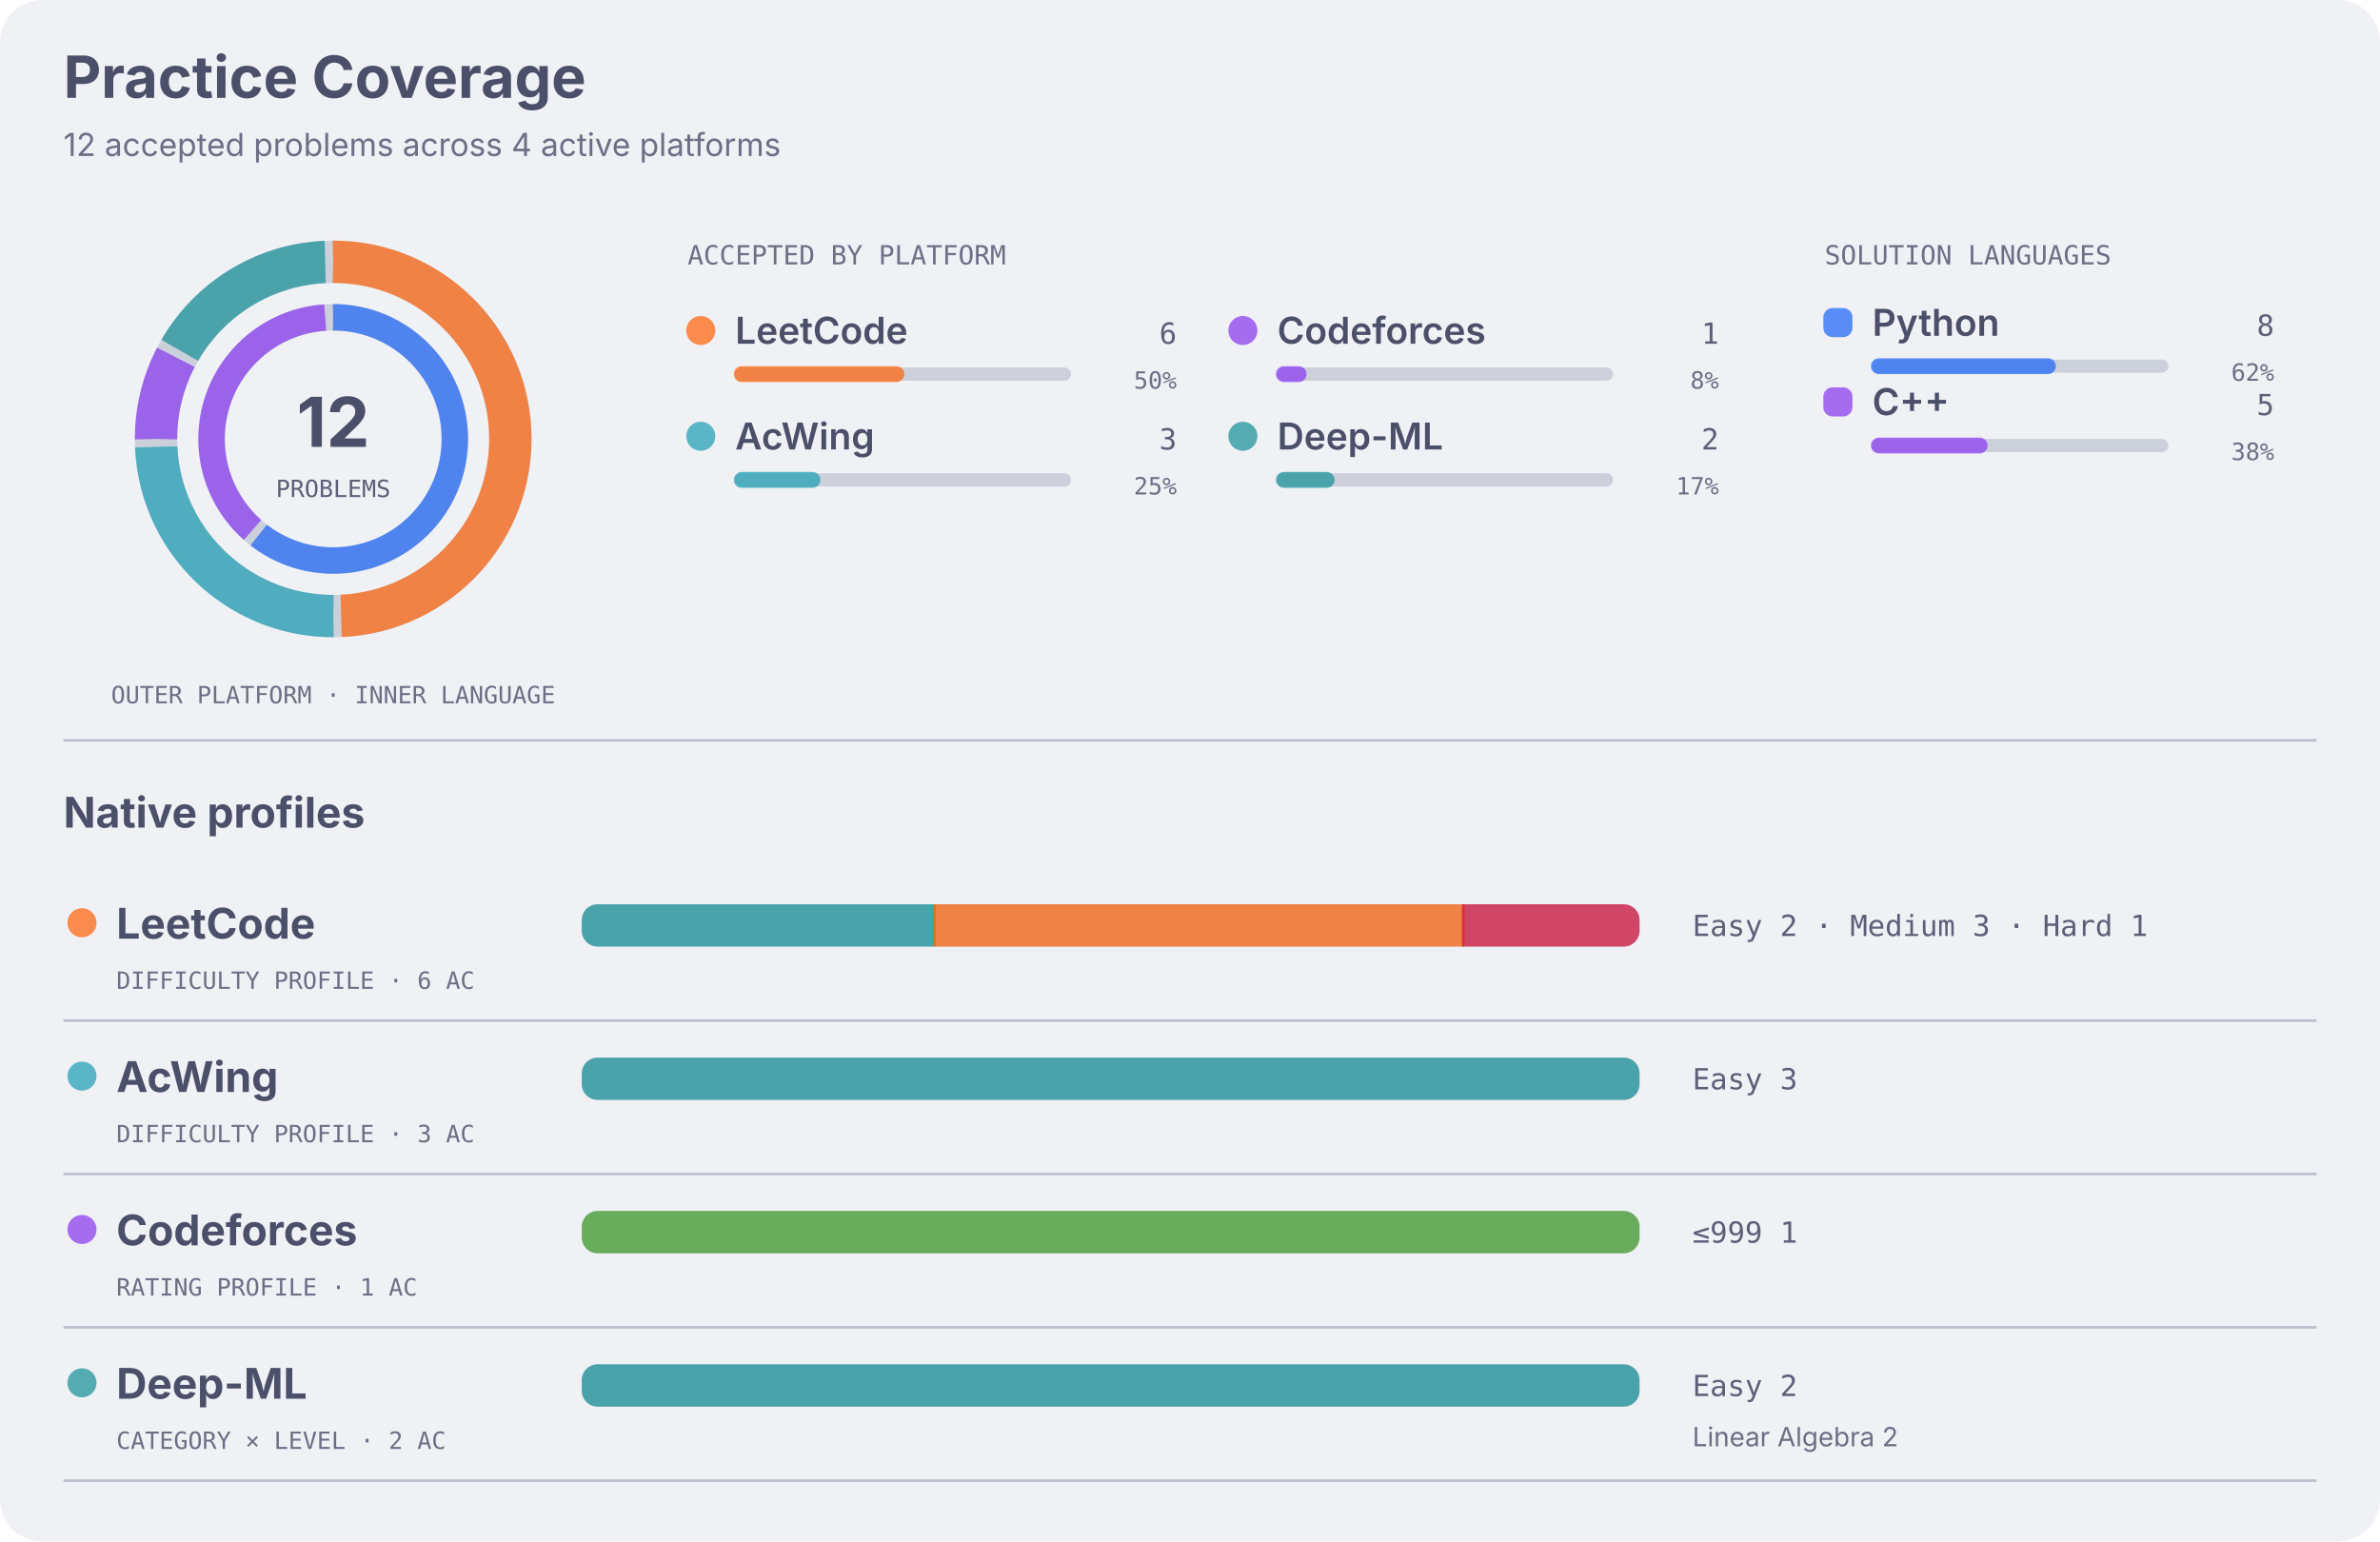
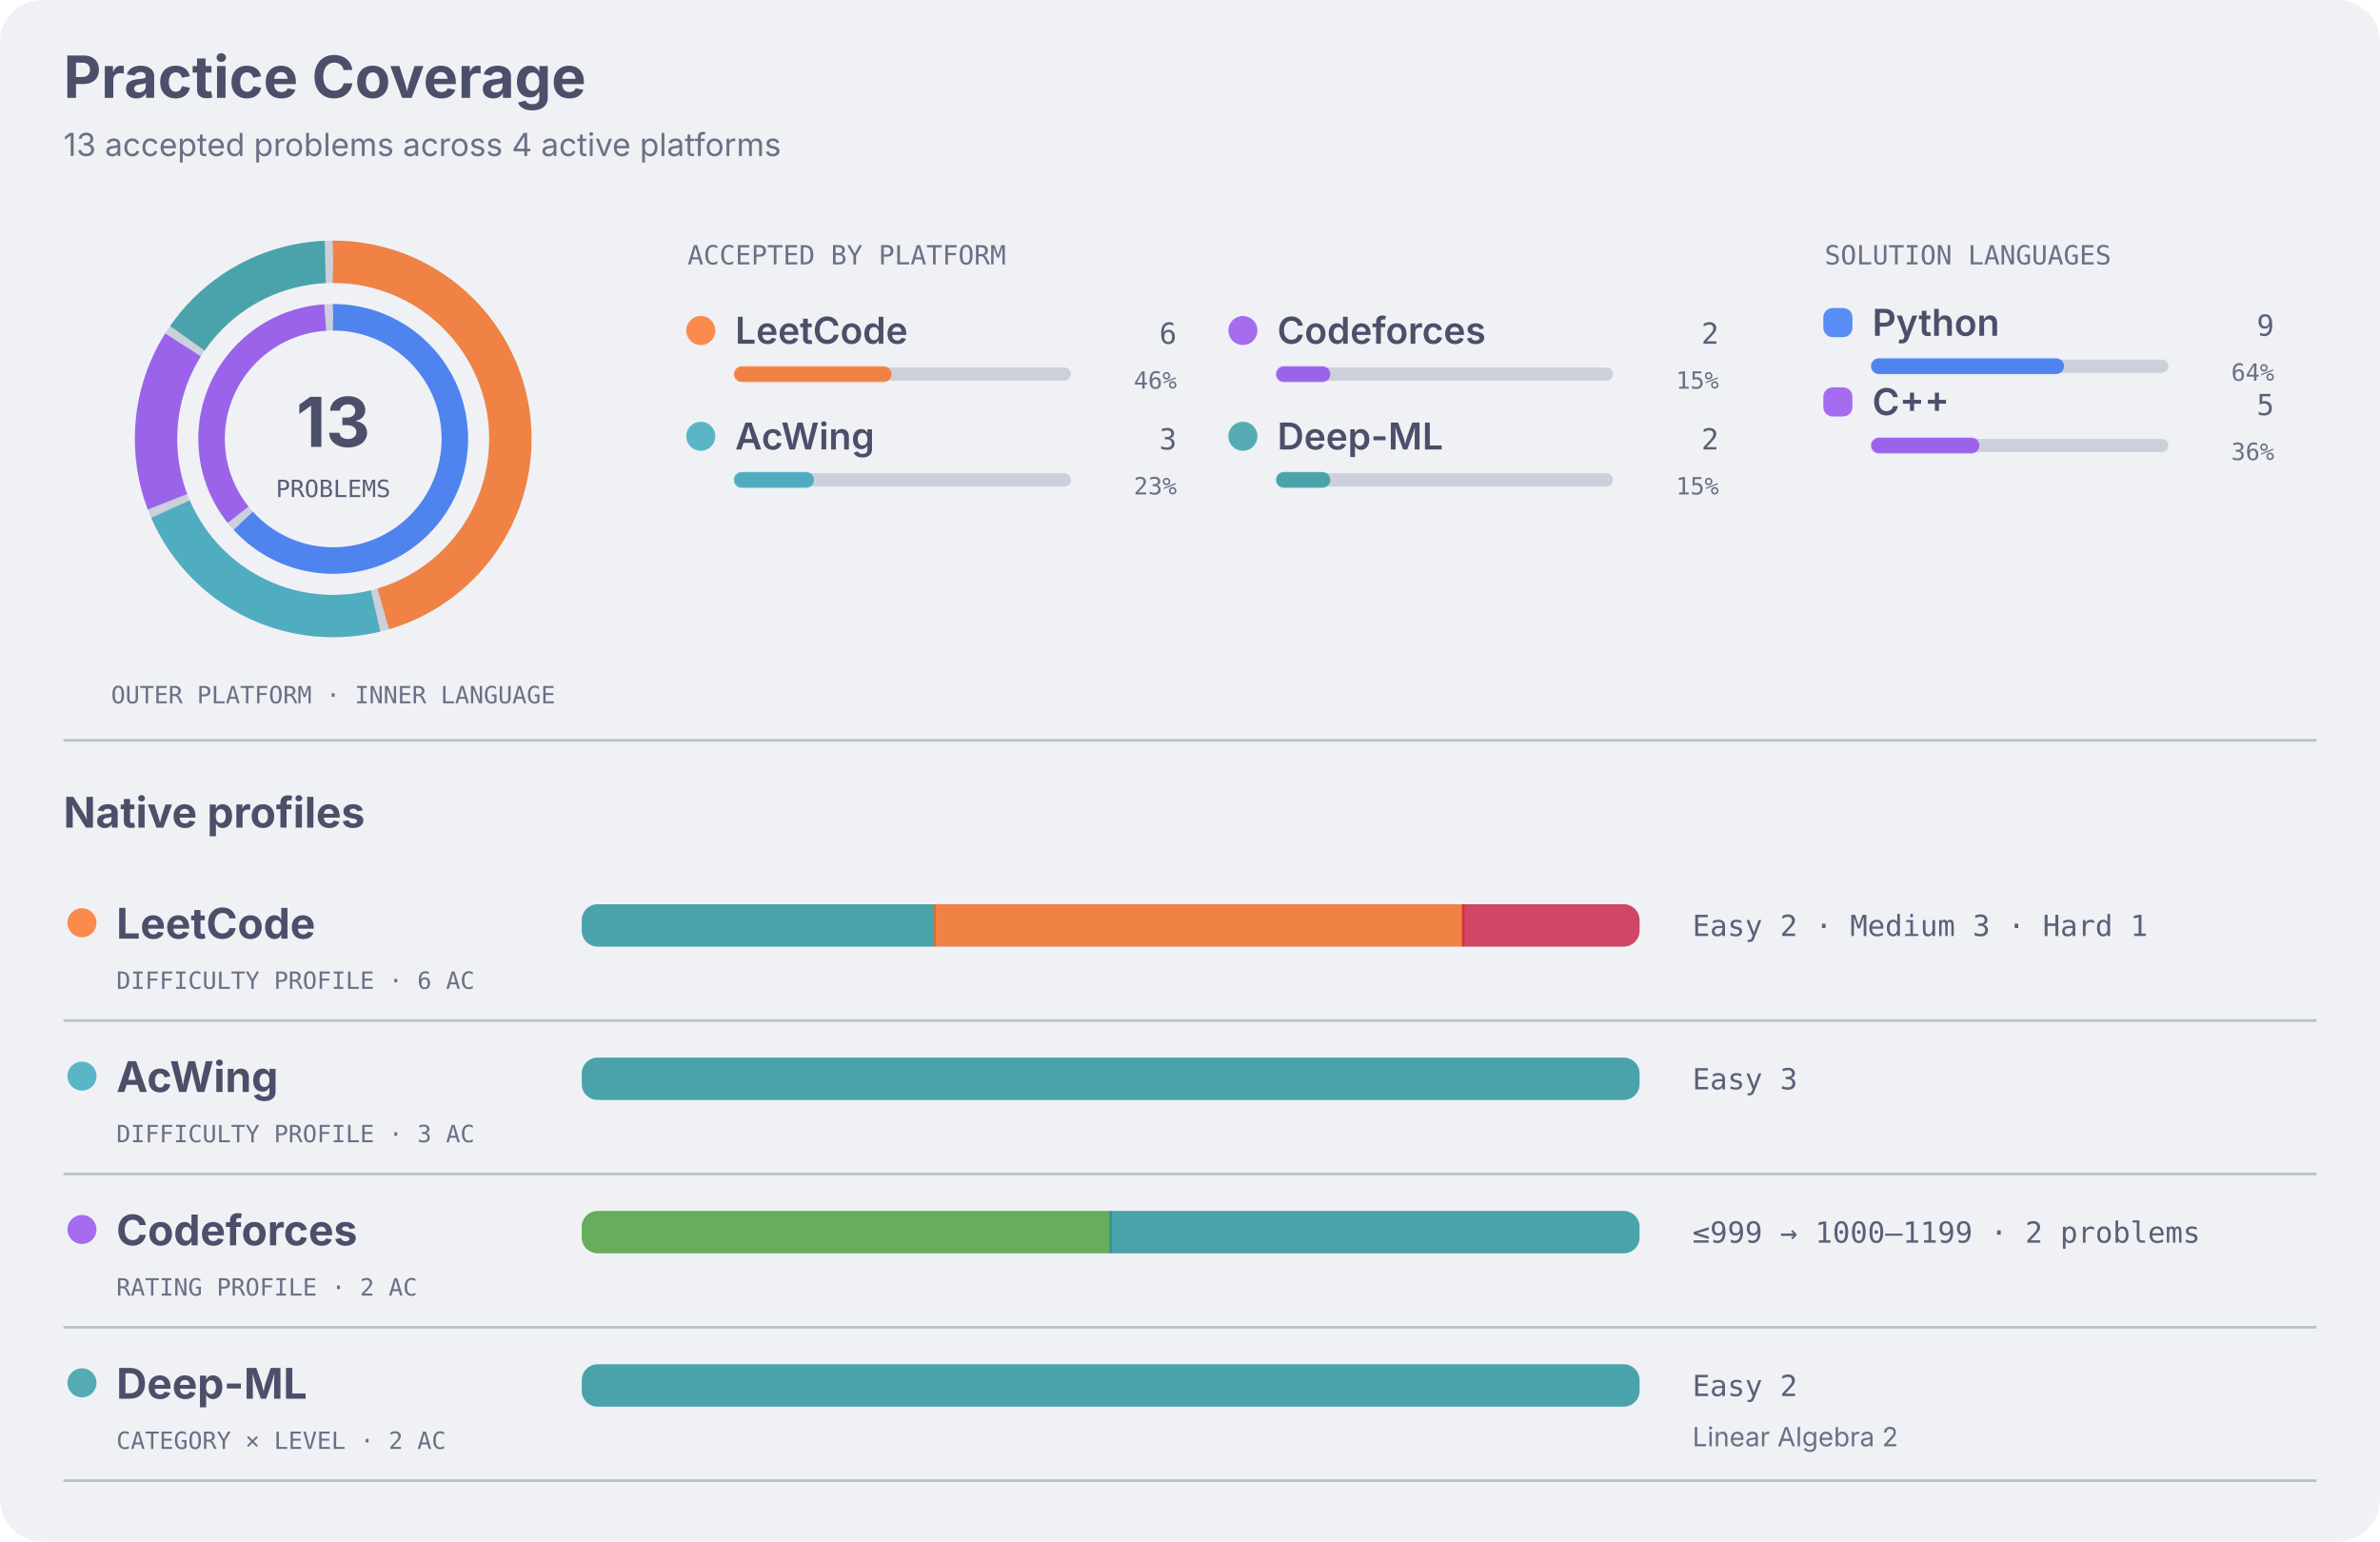
<svg xmlns="http://www.w3.org/2000/svg" width="900" height="583" viewBox="0 0 900 583" role="img" aria-labelledby="coverage-title coverage-desc">
  <style>
    .coverage-background { fill: #eff1f5; }
    .coverage-primary { fill: #4c4f69; }
    .coverage-secondary { fill: #5c5f77; }
    .coverage-muted { fill: #6c6f85; }
    .coverage-track { fill: #ccd0da; }
    .coverage-track-stroke { stroke: #ccd0da; }
    .coverage-divider { stroke: #bcc0cc; }
    .coverage-yellow { fill: #df8e1d; stroke: #df8e1d; }
    .coverage-blue { fill: #1e66f5; stroke: #1e66f5; }
    .coverage-sapphire { fill: #209fb5; stroke: #209fb5; }
    .coverage-mauve { fill: #8839ef; stroke: #8839ef; }
    .coverage-green { fill: #40a02b; stroke: #40a02b; }
    .coverage-peach { fill: #fe640b; stroke: #fe640b; }
    .coverage-red { fill: #d20f39; stroke: #d20f39; }
    .coverage-teal { fill: #179299; stroke: #179299; }
    .coverage-overlay { fill: #7c7f93; stroke: #7c7f93; }
    .coverage-accent { opacity: 0.72; }
    .coverage-empty { opacity: 0.32; }
    @media (prefers-color-scheme: dark) {
      .coverage-background { fill: #1e1e2e; }
      .coverage-primary { fill: #cdd6f4; }
      .coverage-secondary { fill: #bac2de; }
      .coverage-muted { fill: #a6adc8; }
      .coverage-track { fill: #313244; }
      .coverage-track-stroke { stroke: #313244; }
      .coverage-divider { stroke: #45475a; }
      .coverage-yellow { fill: #f9e2af; stroke: #f9e2af; }
      .coverage-blue { fill: #89b4fa; stroke: #89b4fa; }
      .coverage-sapphire { fill: #74c7ec; stroke: #74c7ec; }
      .coverage-mauve { fill: #cba6f7; stroke: #cba6f7; }
      .coverage-green { fill: #a6e3a1; stroke: #a6e3a1; }
      .coverage-peach { fill: #fab387; stroke: #fab387; }
      .coverage-red { fill: #f38ba8; stroke: #f38ba8; }
      .coverage-teal { fill: #94e2d5; stroke: #94e2d5; }
      .coverage-overlay { fill: #9399b2; stroke: #9399b2; }
      .coverage-accent { opacity: 1; }
      .coverage-empty { opacity: 0.45; }
    }
  </style>
  <rect class="coverage-background" width="900" height="583" rx="16" />
  <text class="coverage-primary" x="24" y="37" font-family="-apple-system,BlinkMacSystemFont,Segoe UI,sans-serif" font-size="22" font-weight="700">Practice Coverage</text>
-   <text class="coverage-muted" x="24" y="59" font-family="-apple-system,BlinkMacSystemFont,Segoe UI,sans-serif" font-size="12">12 accepted problems across 4 active platforms</text>
+   <text class="coverage-muted" x="24" y="59" font-family="-apple-system,BlinkMacSystemFont,Segoe UI,sans-serif" font-size="12">13 accepted problems across 4 active platforms</text>
  <circle class="coverage-track-stroke" cx="126" cy="166" r="67" fill="none" stroke-width="16" />
-   <circle class="coverage-accent coverage-peach" cx="126" cy="166" r="67" style="fill:none" stroke-width="16" stroke-dasharray="207.49 213.49" stroke-dashoffset="-0.00" transform="rotate(-90 126 166)" data-ring="platform" data-segment="LeetCode" data-count="6">
+   <circle class="coverage-accent coverage-peach" cx="126" cy="166" r="67" style="fill:none" stroke-width="16" stroke-dasharray="191.30 229.68" stroke-dashoffset="-0.00" transform="rotate(-90 126 166)" data-ring="platform" data-segment="LeetCode" data-count="6">
    </circle>
-   <circle class="coverage-accent coverage-sapphire" cx="126" cy="166" r="67" style="fill:none" stroke-width="16" stroke-dasharray="102.24 318.73" stroke-dashoffset="-210.49" transform="rotate(-90 126 166)" data-ring="platform" data-segment="AcWing" data-count="3">
+   <circle class="coverage-accent coverage-sapphire" cx="126" cy="166" r="67" style="fill:none" stroke-width="16" stroke-dasharray="94.15 326.83" stroke-dashoffset="-194.30" transform="rotate(-90 126 166)" data-ring="platform" data-segment="AcWing" data-count="3">
    </circle>
-   <circle class="coverage-accent coverage-mauve" cx="126" cy="166" r="67" style="fill:none" stroke-width="16" stroke-dasharray="32.08 388.89" stroke-dashoffset="-315.73" transform="rotate(-90 126 166)" data-ring="platform" data-segment="Codeforces" data-count="1">
+   <circle class="coverage-accent coverage-mauve" cx="126" cy="166" r="67" style="fill:none" stroke-width="16" stroke-dasharray="61.77 359.21" stroke-dashoffset="-291.44" transform="rotate(-90 126 166)" data-ring="platform" data-segment="Codeforces" data-count="2">
    </circle>
-   <circle class="coverage-accent coverage-teal" cx="126" cy="166" r="67" style="fill:none" stroke-width="16" stroke-dasharray="67.16 353.81" stroke-dashoffset="-350.81" transform="rotate(-90 126 166)" data-ring="platform" data-segment="Deep-ML" data-count="2">
+   <circle class="coverage-accent coverage-teal" cx="126" cy="166" r="67" style="fill:none" stroke-width="16" stroke-dasharray="61.77 359.21" stroke-dashoffset="-356.21" transform="rotate(-90 126 166)" data-ring="platform" data-segment="Deep-ML" data-count="2">
    </circle>
  <circle class="coverage-track-stroke" cx="126" cy="166" r="46" fill="none" stroke-width="10" />
-   <circle class="coverage-accent coverage-blue" cx="126" cy="166" r="46" style="fill:none" stroke-width="10" stroke-dasharray="174.86 114.16" stroke-dashoffset="-0.00" transform="rotate(-90 126 166)" data-ring="language" data-segment="Python" data-count="8">
+   <circle class="coverage-accent coverage-blue" cx="126" cy="166" r="46" style="fill:none" stroke-width="10" stroke-dasharray="182.80 106.22" stroke-dashoffset="-0.00" transform="rotate(-90 126 166)" data-ring="language" data-segment="Python" data-count="9">
    </circle>
-   <circle class="coverage-accent coverage-mauve" cx="126" cy="166" r="46" style="fill:none" stroke-width="10" stroke-dasharray="108.16 180.86" stroke-dashoffset="-177.86" transform="rotate(-90 126 166)" data-ring="language" data-segment="C++" data-count="5">
+   <circle class="coverage-accent coverage-mauve" cx="126" cy="166" r="46" style="fill:none" stroke-width="10" stroke-dasharray="100.22 188.80" stroke-dashoffset="-185.80" transform="rotate(-90 126 166)" data-ring="language" data-segment="C++" data-count="5">
    </circle>
-   <text class="coverage-primary" x="126" y="169" text-anchor="middle" font-family="-apple-system,BlinkMacSystemFont,Segoe UI,sans-serif" font-size="26" font-weight="700">12</text>
+   <text class="coverage-primary" x="126" y="169" text-anchor="middle" font-family="-apple-system,BlinkMacSystemFont,Segoe UI,sans-serif" font-size="26" font-weight="700">13</text>
  <text class="coverage-secondary" x="126" y="188" text-anchor="middle" font-family="ui-monospace,SFMono-Regular,Menlo,monospace" font-size="9">PROBLEMS</text>
  <text class="coverage-muted" x="126" y="266" text-anchor="middle" font-family="ui-monospace,SFMono-Regular,Menlo,monospace" font-size="9">OUTER PLATFORM · INNER LANGUAGE</text>
  <text class="coverage-muted" x="260" y="100" font-family="ui-monospace,SFMono-Regular,Menlo,monospace" font-size="10">ACCEPTED BY PLATFORM</text>
  <text class="coverage-muted" x="690" y="100" font-family="ui-monospace,SFMono-Regular,Menlo,monospace" font-size="10">SOLUTION LANGUAGES</text>
  <circle class="coverage-accent coverage-peach" cx="265" cy="125" r="5" />
  <text class="coverage-primary" x="278" y="130" font-family="-apple-system,BlinkMacSystemFont,Segoe UI,sans-serif" font-size="14" font-weight="600">LeetCode</text>
  <text class="coverage-secondary" x="445" y="130" text-anchor="end" font-family="ui-monospace,SFMono-Regular,Menlo,monospace" font-size="11">6</text>
  <rect class="coverage-track" x="278" y="139" width="127" height="5" rx="2.5" />
-   <rect class="coverage-accent coverage-peach" x="278" y="139" width="63.50" height="5" rx="2.5" data-share="50.0" data-count="6">
+   <rect class="coverage-accent coverage-peach" x="278" y="139" width="58.62" height="5" rx="2.5" data-share="46.2" data-count="6">
    </rect>
-   <text class="coverage-muted" x="445" y="147" text-anchor="end" font-family="ui-monospace,SFMono-Regular,Menlo,monospace" font-size="9">50%</text>
+   <text class="coverage-muted" x="445" y="147" text-anchor="end" font-family="ui-monospace,SFMono-Regular,Menlo,monospace" font-size="9">46%</text>
  <circle class="coverage-accent coverage-sapphire" cx="265" cy="165" r="5" />
  <text class="coverage-primary" x="278" y="170" font-family="-apple-system,BlinkMacSystemFont,Segoe UI,sans-serif" font-size="14" font-weight="600">AcWing</text>
  <text class="coverage-secondary" x="445" y="170" text-anchor="end" font-family="ui-monospace,SFMono-Regular,Menlo,monospace" font-size="11">3</text>
  <rect class="coverage-track" x="278" y="179" width="127" height="5" rx="2.5" />
-   <rect class="coverage-accent coverage-sapphire" x="278" y="179" width="31.75" height="5" rx="2.5" data-share="25.0" data-count="3">
+   <rect class="coverage-accent coverage-sapphire" x="278" y="179" width="29.31" height="5" rx="2.5" data-share="23.1" data-count="3">
    </rect>
-   <text class="coverage-muted" x="445" y="187" text-anchor="end" font-family="ui-monospace,SFMono-Regular,Menlo,monospace" font-size="9">25%</text>
+   <text class="coverage-muted" x="445" y="187" text-anchor="end" font-family="ui-monospace,SFMono-Regular,Menlo,monospace" font-size="9">23%</text>
  <circle class="coverage-accent coverage-mauve" cx="470" cy="125" r="5" />
  <text class="coverage-primary" x="483" y="130" font-family="-apple-system,BlinkMacSystemFont,Segoe UI,sans-serif" font-size="14" font-weight="600">Codeforces</text>
-   <text class="coverage-secondary" x="650" y="130" text-anchor="end" font-family="ui-monospace,SFMono-Regular,Menlo,monospace" font-size="11">1</text>
+   <text class="coverage-secondary" x="650" y="130" text-anchor="end" font-family="ui-monospace,SFMono-Regular,Menlo,monospace" font-size="11">2</text>
  <rect class="coverage-track" x="483" y="139" width="127" height="5" rx="2.5" />
-   <rect class="coverage-accent coverage-mauve" x="483" y="139" width="10.58" height="5" rx="2.5" data-share="8.3" data-count="1">
+   <rect class="coverage-accent coverage-mauve" x="483" y="139" width="19.54" height="5" rx="2.5" data-share="15.4" data-count="2">
    </rect>
-   <text class="coverage-muted" x="650" y="147" text-anchor="end" font-family="ui-monospace,SFMono-Regular,Menlo,monospace" font-size="9">8%</text>
+   <text class="coverage-muted" x="650" y="147" text-anchor="end" font-family="ui-monospace,SFMono-Regular,Menlo,monospace" font-size="9">15%</text>
  <circle class="coverage-accent coverage-teal" cx="470" cy="165" r="5" />
  <text class="coverage-primary" x="483" y="170" font-family="-apple-system,BlinkMacSystemFont,Segoe UI,sans-serif" font-size="14" font-weight="600">Deep-ML</text>
  <text class="coverage-secondary" x="650" y="170" text-anchor="end" font-family="ui-monospace,SFMono-Regular,Menlo,monospace" font-size="11">2</text>
  <rect class="coverage-track" x="483" y="179" width="127" height="5" rx="2.5" />
-   <rect class="coverage-accent coverage-teal" x="483" y="179" width="21.17" height="5" rx="2.5" data-share="16.7" data-count="2">
+   <rect class="coverage-accent coverage-teal" x="483" y="179" width="19.54" height="5" rx="2.5" data-share="15.4" data-count="2">
    </rect>
-   <text class="coverage-muted" x="650" y="187" text-anchor="end" font-family="ui-monospace,SFMono-Regular,Menlo,monospace" font-size="9">17%</text>
+   <text class="coverage-muted" x="650" y="187" text-anchor="end" font-family="ui-monospace,SFMono-Regular,Menlo,monospace" font-size="9">15%</text>
  <rect class="coverage-accent coverage-blue" x="690" y="117" width="10" height="10" rx="3" />
  <text class="coverage-primary" x="708" y="127" font-family="-apple-system,BlinkMacSystemFont,Segoe UI,sans-serif" font-size="14" font-weight="600">Python</text>
-   <text class="coverage-secondary" x="860" y="127" text-anchor="end" font-family="ui-monospace,SFMono-Regular,Menlo,monospace" font-size="11">8</text>
+   <text class="coverage-secondary" x="860" y="127" text-anchor="end" font-family="ui-monospace,SFMono-Regular,Menlo,monospace" font-size="11">9</text>
  <rect class="coverage-track" x="708" y="136" width="112" height="5" rx="2.5" />
-   <rect class="coverage-accent coverage-blue" x="708" y="136" width="68.92" height="5" rx="2.5" data-share="61.5" data-count="8">
+   <rect class="coverage-accent coverage-blue" x="708" y="136" width="72.00" height="5" rx="2.5" data-share="64.3" data-count="9">
    </rect>
-   <text class="coverage-muted" x="860" y="144" text-anchor="end" font-family="ui-monospace,SFMono-Regular,Menlo,monospace" font-size="9">62%</text>
+   <text class="coverage-muted" x="860" y="144" text-anchor="end" font-family="ui-monospace,SFMono-Regular,Menlo,monospace" font-size="9">64%</text>
  <rect class="coverage-accent coverage-mauve" x="690" y="147" width="10" height="10" rx="3" />
  <text class="coverage-primary" x="708" y="157" font-family="-apple-system,BlinkMacSystemFont,Segoe UI,sans-serif" font-size="14" font-weight="600">C++</text>
  <text class="coverage-secondary" x="860" y="157" text-anchor="end" font-family="ui-monospace,SFMono-Regular,Menlo,monospace" font-size="11">5</text>
  <rect class="coverage-track" x="708" y="166" width="112" height="5" rx="2.5" />
-   <rect class="coverage-accent coverage-mauve" x="708" y="166" width="43.08" height="5" rx="2.5" data-share="38.5" data-count="5">
+   <rect class="coverage-accent coverage-mauve" x="708" y="166" width="40.00" height="5" rx="2.5" data-share="35.7" data-count="5">
    </rect>
-   <text class="coverage-muted" x="860" y="174" text-anchor="end" font-family="ui-monospace,SFMono-Regular,Menlo,monospace" font-size="9">38%</text>
+   <text class="coverage-muted" x="860" y="174" text-anchor="end" font-family="ui-monospace,SFMono-Regular,Menlo,monospace" font-size="9">36%</text>
  <line class="coverage-divider" x1="24" y1="280" x2="876" y2="280" />
  <text class="coverage-primary" x="24" y="313" font-family="-apple-system,BlinkMacSystemFont,Segoe UI,sans-serif" font-size="16" font-weight="700">Native profiles</text>
  <circle class="coverage-accent coverage-peach" cx="31" cy="349" r="5" />
  <text class="coverage-primary" x="44" y="355" font-family="-apple-system,BlinkMacSystemFont,Segoe UI,sans-serif" font-size="16" font-weight="650">LeetCode</text>
  <text class="coverage-muted" x="44" y="374" font-family="ui-monospace,SFMono-Regular,Menlo,monospace" font-size="9">DIFFICULTY PROFILE · 6 AC</text>
  <rect class="coverage-track" x="220" y="342" width="400" height="16" rx="6" />
  <clipPath id="leetcode-profile-clip">
    <rect x="220" y="342" width="400" height="16" rx="6" />
  </clipPath>
  <rect x="220.00" y="342" width="133.33" height="16" class="coverage-accent coverage-teal" clip-path="url(#leetcode-profile-clip)" data-profile="leetcode" data-segment="Easy" data-count="2">
    </rect>
  <rect x="353.33" y="342" width="200.00" height="16" class="coverage-accent coverage-peach" clip-path="url(#leetcode-profile-clip)" data-profile="leetcode" data-segment="Medium" data-count="3">
    </rect>
  <rect x="553.33" y="342" width="66.67" height="16" class="coverage-accent coverage-red" clip-path="url(#leetcode-profile-clip)" data-profile="leetcode" data-segment="Hard" data-count="1">
    </rect>
  <text class="coverage-secondary" x="640" y="354" font-family="ui-monospace,SFMono-Regular,Menlo,monospace" font-size="11">Easy 2 · Medium 3 · Hard 1</text>
  <line class="coverage-divider" x1="24" y1="386" x2="876" y2="386" />
  <circle class="coverage-accent coverage-sapphire" cx="31" cy="407" r="5" />
  <text class="coverage-primary" x="44" y="413" font-family="-apple-system,BlinkMacSystemFont,Segoe UI,sans-serif" font-size="16" font-weight="650">AcWing</text>
  <text class="coverage-muted" x="44" y="432" font-family="ui-monospace,SFMono-Regular,Menlo,monospace" font-size="9">DIFFICULTY PROFILE · 3 AC</text>
  <rect class="coverage-track" x="220" y="400" width="400" height="16" rx="6" />
  <clipPath id="acwing-profile-clip">
    <rect x="220" y="400" width="400" height="16" rx="6" />
  </clipPath>
  <rect x="220.00" y="400" width="400.00" height="16" class="coverage-accent coverage-teal" clip-path="url(#acwing-profile-clip)" data-profile="acwing" data-segment="Easy" data-count="3">
    </rect>
  <text class="coverage-secondary" x="640" y="412" font-family="ui-monospace,SFMono-Regular,Menlo,monospace" font-size="11">Easy 3</text>
  <line class="coverage-divider" x1="24" y1="444" x2="876" y2="444" />
  <circle class="coverage-accent coverage-mauve" cx="31" cy="465" r="5" />
  <text class="coverage-primary" x="44" y="471" font-family="-apple-system,BlinkMacSystemFont,Segoe UI,sans-serif" font-size="16" font-weight="650">Codeforces</text>
-   <text class="coverage-muted" x="44" y="490" font-family="ui-monospace,SFMono-Regular,Menlo,monospace" font-size="9">RATING PROFILE · 1 AC</text>
+   <text class="coverage-muted" x="44" y="490" font-family="ui-monospace,SFMono-Regular,Menlo,monospace" font-size="9">RATING PROFILE · 2 AC</text>
  <rect class="coverage-track" x="220" y="458" width="400" height="16" rx="6" />
  <clipPath id="codeforces-profile-clip">
    <rect x="220" y="458" width="400" height="16" rx="6" />
  </clipPath>
-   <rect x="220.00" y="458" width="400.00" height="16" class="coverage-accent coverage-green" clip-path="url(#codeforces-profile-clip)" data-profile="codeforces" data-segment="≤999" data-count="1">
+   <rect x="220.00" y="458" width="200.00" height="16" class="coverage-accent coverage-green" clip-path="url(#codeforces-profile-clip)" data-profile="codeforces" data-segment="≤999" data-count="1">
    </rect>
-   <text class="coverage-secondary" x="640" y="470" font-family="ui-monospace,SFMono-Regular,Menlo,monospace" font-size="11">≤999 1</text>
+   <rect x="420.00" y="458" width="200.00" height="16" class="coverage-accent coverage-teal" clip-path="url(#codeforces-profile-clip)" data-profile="codeforces" data-segment="1000–1199" data-count="1">
+     </rect>
+   <text class="coverage-secondary" x="640" y="470" font-family="ui-monospace,SFMono-Regular,Menlo,monospace" font-size="11">≤999 → 1000–1199 · 2 problems</text>
  <line class="coverage-divider" x1="24" y1="502" x2="876" y2="502" />
  <circle class="coverage-accent coverage-teal" cx="31" cy="523" r="5" />
  <text class="coverage-primary" x="44" y="529" font-family="-apple-system,BlinkMacSystemFont,Segoe UI,sans-serif" font-size="16" font-weight="650">Deep-ML</text>
  <text class="coverage-muted" x="44" y="548" font-family="ui-monospace,SFMono-Regular,Menlo,monospace" font-size="9">CATEGORY × LEVEL · 2 AC</text>
  <rect class="coverage-track" x="220" y="516" width="400" height="16" rx="6" />
  <clipPath id="deep-ml-profile-clip">
    <rect x="220" y="516" width="400" height="16" rx="6" />
  </clipPath>
  <rect x="220.00" y="516" width="400.00" height="16" class="coverage-accent coverage-teal" clip-path="url(#deep-ml-profile-clip)" data-profile="deep-ml" data-segment="Easy" data-count="2">
    </rect>
  <text class="coverage-secondary" x="640" y="528" font-family="ui-monospace,SFMono-Regular,Menlo,monospace" font-size="11">Easy 2</text>
  <text class="coverage-muted" x="640" y="547" font-family="-apple-system,BlinkMacSystemFont,Segoe UI,sans-serif" font-size="10">Linear Algebra 2</text>
  <line class="coverage-divider" x1="24" y1="560" x2="876" y2="560" />
</svg>
